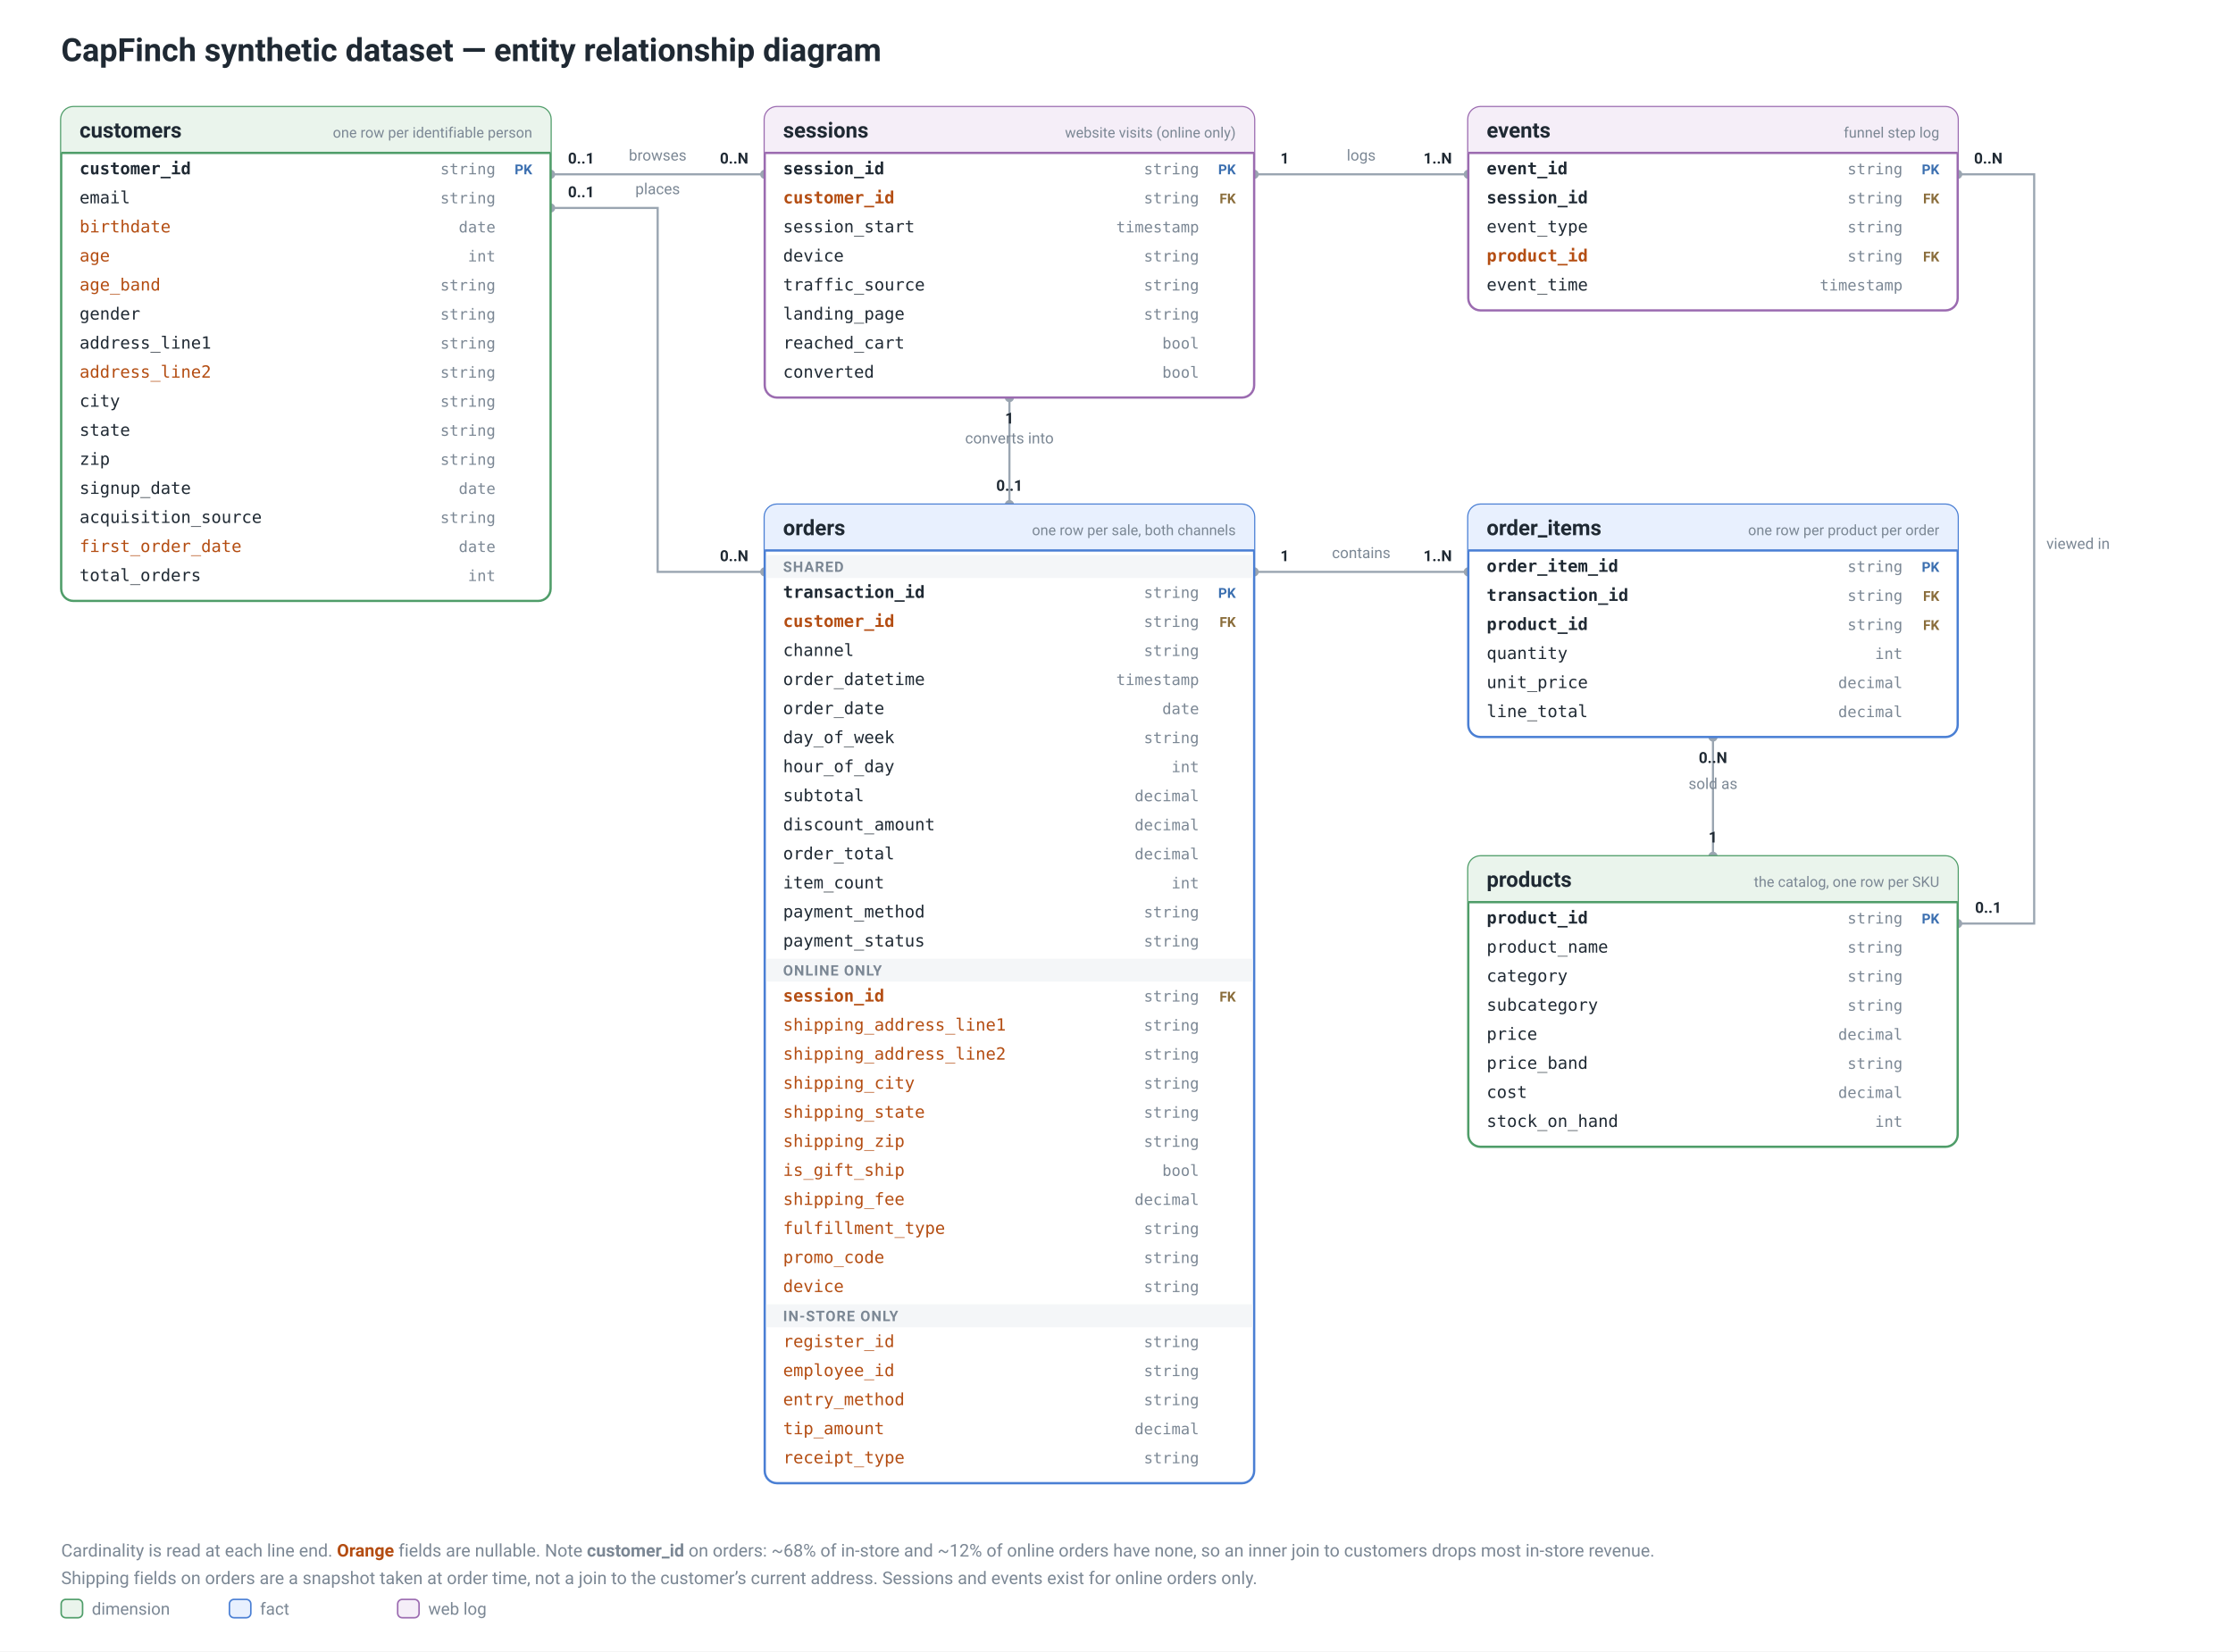
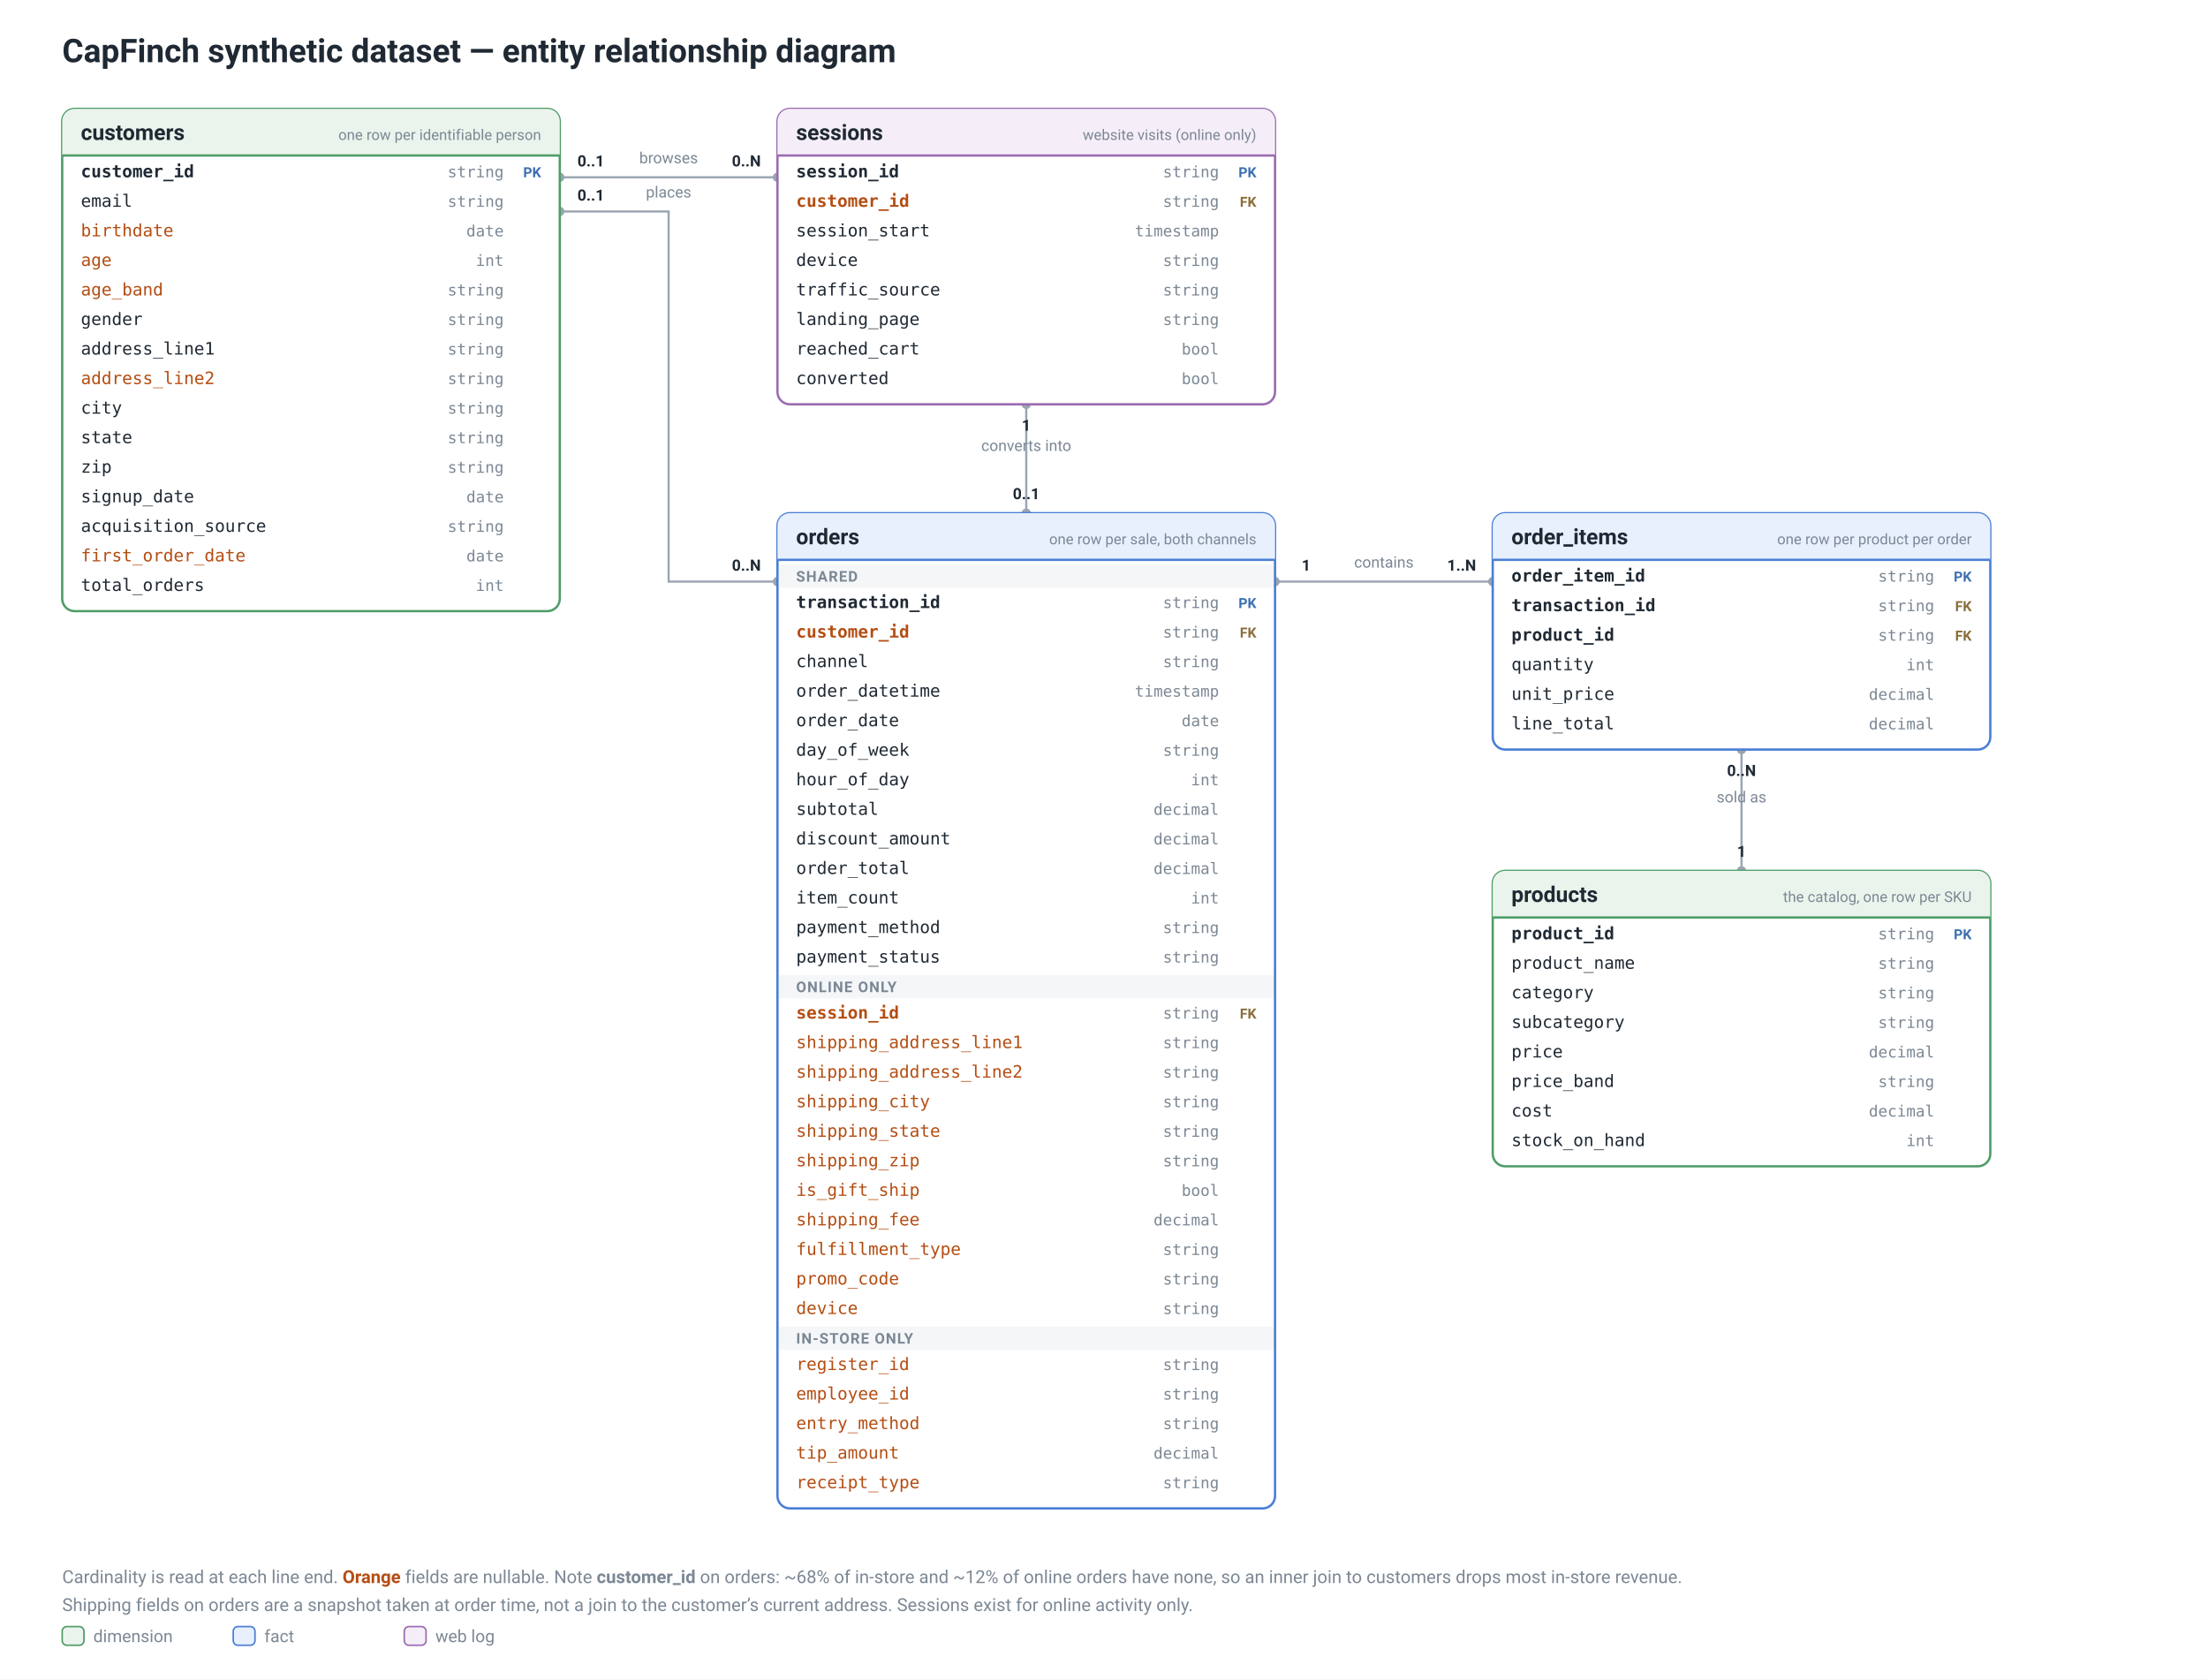
- <svg xmlns="http://www.w3.org/2000/svg" width="1460" height="1080" viewBox="0 0 1460 1080">
-   <rect width="1460" height="1080" fill="#ffffff" />
+ <svg xmlns="http://www.w3.org/2000/svg" width="1420" height="1080" viewBox="0 0 1420 1080">
+   <rect width="1420" height="1080" fill="#ffffff" />
  <text x="40" y="40" font-family="system-ui, -apple-system, Segoe UI, Roboto, sans-serif" font-size="21" font-weight="700" fill="#1f2933">CapFinch synthetic dataset — entity relationship diagram</text>
  <path d="M360 114 H430.0 V114 H500" fill="none" stroke="#9aa5b1" stroke-width="1.4" />
  <circle cx="360" cy="114" r="3" fill="#9aa5b1" />
  <circle cx="500" cy="114" r="3" fill="#9aa5b1" />
  <text x="380" y="107" font-family="system-ui, -apple-system, Segoe UI, Roboto, sans-serif" font-size="10" font-weight="600" fill="#1f2933" text-anchor="middle">0..1</text>
  <text x="480" y="107" font-family="system-ui, -apple-system, Segoe UI, Roboto, sans-serif" font-size="10" font-weight="600" fill="#1f2933" text-anchor="middle">0..N</text>
  <text x="430.0" y="105" font-family="system-ui, -apple-system, Segoe UI, Roboto, sans-serif" font-size="10" fill="#7b8794" text-anchor="middle">browses</text>
  <path d="M360 136 H430.0 V374 H500" fill="none" stroke="#9aa5b1" stroke-width="1.4" />
  <circle cx="360" cy="136" r="3" fill="#9aa5b1" />
  <circle cx="500" cy="374" r="3" fill="#9aa5b1" />
  <text x="380" y="129" font-family="system-ui, -apple-system, Segoe UI, Roboto, sans-serif" font-size="10" font-weight="600" fill="#1f2933" text-anchor="middle">0..1</text>
  <text x="480" y="367" font-family="system-ui, -apple-system, Segoe UI, Roboto, sans-serif" font-size="10" font-weight="600" fill="#1f2933" text-anchor="middle">0..N</text>
  <text x="430.0" y="127" font-family="system-ui, -apple-system, Segoe UI, Roboto, sans-serif" font-size="10" fill="#7b8794" text-anchor="middle">places</text>
-   <path d="M820 114 H890.0 V114 H960" fill="none" stroke="#9aa5b1" stroke-width="1.4" />
-   <circle cx="820" cy="114" r="3" fill="#9aa5b1" />
-   <circle cx="960" cy="114" r="3" fill="#9aa5b1" />
-   <text x="840" y="107" font-family="system-ui, -apple-system, Segoe UI, Roboto, sans-serif" font-size="10" font-weight="600" fill="#1f2933" text-anchor="middle">1</text>
-   <text x="940" y="107" font-family="system-ui, -apple-system, Segoe UI, Roboto, sans-serif" font-size="10" font-weight="600" fill="#1f2933" text-anchor="middle">1..N</text>
-   <text x="890.0" y="105" font-family="system-ui, -apple-system, Segoe UI, Roboto, sans-serif" font-size="10" fill="#7b8794" text-anchor="middle">logs</text>
  <path d="M660.0 260 V295.0 H660.0 V330" fill="none" stroke="#9aa5b1" stroke-width="1.4" />
  <circle cx="660.0" cy="260" r="3" fill="#9aa5b1" />
  <circle cx="660.0" cy="330" r="3" fill="#9aa5b1" />
  <text x="660.0" y="277" font-family="system-ui, -apple-system, Segoe UI, Roboto, sans-serif" font-size="10" font-weight="600" fill="#1f2933" text-anchor="middle">1</text>
  <text x="660.0" y="321" font-family="system-ui, -apple-system, Segoe UI, Roboto, sans-serif" font-size="10" font-weight="600" fill="#1f2933" text-anchor="middle">0..1</text>
  <text x="660.0" y="290.0" font-family="system-ui, -apple-system, Segoe UI, Roboto, sans-serif" font-size="10" fill="#7b8794" text-anchor="middle">converts into</text>
  <path d="M820 374 H890.0 V374 H960" fill="none" stroke="#9aa5b1" stroke-width="1.4" />
  <circle cx="820" cy="374" r="3" fill="#9aa5b1" />
  <circle cx="960" cy="374" r="3" fill="#9aa5b1" />
  <text x="840" y="367" font-family="system-ui, -apple-system, Segoe UI, Roboto, sans-serif" font-size="10" font-weight="600" fill="#1f2933" text-anchor="middle">1</text>
  <text x="940" y="367" font-family="system-ui, -apple-system, Segoe UI, Roboto, sans-serif" font-size="10" font-weight="600" fill="#1f2933" text-anchor="middle">1..N</text>
  <text x="890.0" y="365" font-family="system-ui, -apple-system, Segoe UI, Roboto, sans-serif" font-size="10" fill="#7b8794" text-anchor="middle">contains</text>
  <path d="M1120.0 560 V521.0 H1120.0 V482" fill="none" stroke="#9aa5b1" stroke-width="1.4" />
  <circle cx="1120.0" cy="560" r="3" fill="#9aa5b1" />
  <circle cx="1120.0" cy="482" r="3" fill="#9aa5b1" />
  <text x="1120.0" y="551" font-family="system-ui, -apple-system, Segoe UI, Roboto, sans-serif" font-size="10" font-weight="600" fill="#1f2933" text-anchor="middle">1</text>
  <text x="1120.0" y="499" font-family="system-ui, -apple-system, Segoe UI, Roboto, sans-serif" font-size="10" font-weight="600" fill="#1f2933" text-anchor="middle">0..N</text>
  <text x="1120.0" y="516.0" font-family="system-ui, -apple-system, Segoe UI, Roboto, sans-serif" font-size="10" fill="#7b8794" text-anchor="middle">sold as</text>
-   <path d="M1280 604 H1330 V114 H1280" fill="none" stroke="#9aa5b1" stroke-width="1.4" />
-   <circle cx="1280" cy="604" r="3" fill="#9aa5b1" />
-   <circle cx="1280" cy="114" r="3" fill="#9aa5b1" />
-   <text x="1300" y="597" font-family="system-ui, -apple-system, Segoe UI, Roboto, sans-serif" font-size="10" font-weight="600" fill="#1f2933" text-anchor="middle">0..1</text>
-   <text x="1300" y="107" font-family="system-ui, -apple-system, Segoe UI, Roboto, sans-serif" font-size="10" font-weight="600" fill="#1f2933" text-anchor="middle">0..N</text>
-   <text x="1338" y="359.0" font-family="system-ui, -apple-system, Segoe UI, Roboto, sans-serif" font-size="10" fill="#7b8794" text-anchor="start">viewed in</text>
  <rect x="40" y="70" width="320" height="323" rx="8" fill="#ffffff" stroke="#4f9d69" stroke-width="1.5" />
  <path d="M40 78 a8 8 0 0 1 8 -8 h304 a8 8 0 0 1 8 8 v22 h-320 z" fill="#eaf4ec" />
  <text x="52" y="90" font-family="system-ui, -apple-system, Segoe UI, Roboto, sans-serif" font-size="14" font-weight="700" fill="#1f2933">customers</text>
  <text x="348" y="90" font-family="system-ui, -apple-system, Segoe UI, Roboto, sans-serif" font-size="9.5" text-anchor="end" fill="#7b8794">one row per identifiable person</text>
  <line x1="40" y1="100" x2="360" y2="100" stroke="#4f9d69" stroke-width="1.5" />
  <text x="52" y="114" font-family="ui-monospace, SFMono-Regular, Menlo, Consolas, monospace" font-size="11" font-weight="700" fill="#1f2933">customer_id</text>
  <text x="324" y="114" font-family="ui-monospace, SFMono-Regular, Menlo, Consolas, monospace" font-size="10" text-anchor="end" fill="#7b8794">string</text>
  <text x="348" y="114" font-family="system-ui, -apple-system, Segoe UI, Roboto, sans-serif" font-size="9" font-weight="700" text-anchor="end" fill="#3b6fb0">PK</text>
  <text x="52" y="133" font-family="ui-monospace, SFMono-Regular, Menlo, Consolas, monospace" font-size="11" font-weight="400" fill="#1f2933">email</text>
  <text x="324" y="133" font-family="ui-monospace, SFMono-Regular, Menlo, Consolas, monospace" font-size="10" text-anchor="end" fill="#7b8794">string</text>
  <text x="52" y="152" font-family="ui-monospace, SFMono-Regular, Menlo, Consolas, monospace" font-size="11" font-weight="400" fill="#b44d12">birthdate</text>
  <text x="324" y="152" font-family="ui-monospace, SFMono-Regular, Menlo, Consolas, monospace" font-size="10" text-anchor="end" fill="#7b8794">date</text>
  <text x="52" y="171" font-family="ui-monospace, SFMono-Regular, Menlo, Consolas, monospace" font-size="11" font-weight="400" fill="#b44d12">age</text>
  <text x="324" y="171" font-family="ui-monospace, SFMono-Regular, Menlo, Consolas, monospace" font-size="10" text-anchor="end" fill="#7b8794">int</text>
  <text x="52" y="190" font-family="ui-monospace, SFMono-Regular, Menlo, Consolas, monospace" font-size="11" font-weight="400" fill="#b44d12">age_band</text>
  <text x="324" y="190" font-family="ui-monospace, SFMono-Regular, Menlo, Consolas, monospace" font-size="10" text-anchor="end" fill="#7b8794">string</text>
  <text x="52" y="209" font-family="ui-monospace, SFMono-Regular, Menlo, Consolas, monospace" font-size="11" font-weight="400" fill="#1f2933">gender</text>
  <text x="324" y="209" font-family="ui-monospace, SFMono-Regular, Menlo, Consolas, monospace" font-size="10" text-anchor="end" fill="#7b8794">string</text>
  <text x="52" y="228" font-family="ui-monospace, SFMono-Regular, Menlo, Consolas, monospace" font-size="11" font-weight="400" fill="#1f2933">address_line1</text>
  <text x="324" y="228" font-family="ui-monospace, SFMono-Regular, Menlo, Consolas, monospace" font-size="10" text-anchor="end" fill="#7b8794">string</text>
  <text x="52" y="247" font-family="ui-monospace, SFMono-Regular, Menlo, Consolas, monospace" font-size="11" font-weight="400" fill="#b44d12">address_line2</text>
  <text x="324" y="247" font-family="ui-monospace, SFMono-Regular, Menlo, Consolas, monospace" font-size="10" text-anchor="end" fill="#7b8794">string</text>
  <text x="52" y="266" font-family="ui-monospace, SFMono-Regular, Menlo, Consolas, monospace" font-size="11" font-weight="400" fill="#1f2933">city</text>
  <text x="324" y="266" font-family="ui-monospace, SFMono-Regular, Menlo, Consolas, monospace" font-size="10" text-anchor="end" fill="#7b8794">string</text>
  <text x="52" y="285" font-family="ui-monospace, SFMono-Regular, Menlo, Consolas, monospace" font-size="11" font-weight="400" fill="#1f2933">state</text>
  <text x="324" y="285" font-family="ui-monospace, SFMono-Regular, Menlo, Consolas, monospace" font-size="10" text-anchor="end" fill="#7b8794">string</text>
  <text x="52" y="304" font-family="ui-monospace, SFMono-Regular, Menlo, Consolas, monospace" font-size="11" font-weight="400" fill="#1f2933">zip</text>
  <text x="324" y="304" font-family="ui-monospace, SFMono-Regular, Menlo, Consolas, monospace" font-size="10" text-anchor="end" fill="#7b8794">string</text>
  <text x="52" y="323" font-family="ui-monospace, SFMono-Regular, Menlo, Consolas, monospace" font-size="11" font-weight="400" fill="#1f2933">signup_date</text>
  <text x="324" y="323" font-family="ui-monospace, SFMono-Regular, Menlo, Consolas, monospace" font-size="10" text-anchor="end" fill="#7b8794">date</text>
  <text x="52" y="342" font-family="ui-monospace, SFMono-Regular, Menlo, Consolas, monospace" font-size="11" font-weight="400" fill="#1f2933">acquisition_source</text>
  <text x="324" y="342" font-family="ui-monospace, SFMono-Regular, Menlo, Consolas, monospace" font-size="10" text-anchor="end" fill="#7b8794">string</text>
  <text x="52" y="361" font-family="ui-monospace, SFMono-Regular, Menlo, Consolas, monospace" font-size="11" font-weight="400" fill="#b44d12">first_order_date</text>
  <text x="324" y="361" font-family="ui-monospace, SFMono-Regular, Menlo, Consolas, monospace" font-size="10" text-anchor="end" fill="#7b8794">date</text>
  <text x="52" y="380" font-family="ui-monospace, SFMono-Regular, Menlo, Consolas, monospace" font-size="11" font-weight="400" fill="#1f2933">total_orders</text>
  <text x="324" y="380" font-family="ui-monospace, SFMono-Regular, Menlo, Consolas, monospace" font-size="10" text-anchor="end" fill="#7b8794">int</text>
  <rect x="500" y="70" width="320" height="190" rx="8" fill="#ffffff" stroke="#9b6bb0" stroke-width="1.5" />
  <path d="M500 78 a8 8 0 0 1 8 -8 h304 a8 8 0 0 1 8 8 v22 h-320 z" fill="#f5eef8" />
  <text x="512" y="90" font-family="system-ui, -apple-system, Segoe UI, Roboto, sans-serif" font-size="14" font-weight="700" fill="#1f2933">sessions</text>
  <text x="808" y="90" font-family="system-ui, -apple-system, Segoe UI, Roboto, sans-serif" font-size="9.5" text-anchor="end" fill="#7b8794">website visits (online only)</text>
  <line x1="500" y1="100" x2="820" y2="100" stroke="#9b6bb0" stroke-width="1.5" />
  <text x="512" y="114" font-family="ui-monospace, SFMono-Regular, Menlo, Consolas, monospace" font-size="11" font-weight="700" fill="#1f2933">session_id</text>
  <text x="784" y="114" font-family="ui-monospace, SFMono-Regular, Menlo, Consolas, monospace" font-size="10" text-anchor="end" fill="#7b8794">string</text>
  <text x="808" y="114" font-family="system-ui, -apple-system, Segoe UI, Roboto, sans-serif" font-size="9" font-weight="700" text-anchor="end" fill="#3b6fb0">PK</text>
  <text x="512" y="133" font-family="ui-monospace, SFMono-Regular, Menlo, Consolas, monospace" font-size="11" font-weight="700" fill="#b44d12">customer_id</text>
  <text x="784" y="133" font-family="ui-monospace, SFMono-Regular, Menlo, Consolas, monospace" font-size="10" text-anchor="end" fill="#7b8794">string</text>
  <text x="808" y="133" font-family="system-ui, -apple-system, Segoe UI, Roboto, sans-serif" font-size="9" font-weight="700" text-anchor="end" fill="#8a6d3b">FK</text>
  <text x="512" y="152" font-family="ui-monospace, SFMono-Regular, Menlo, Consolas, monospace" font-size="11" font-weight="400" fill="#1f2933">session_start</text>
  <text x="784" y="152" font-family="ui-monospace, SFMono-Regular, Menlo, Consolas, monospace" font-size="10" text-anchor="end" fill="#7b8794">timestamp</text>
  <text x="512" y="171" font-family="ui-monospace, SFMono-Regular, Menlo, Consolas, monospace" font-size="11" font-weight="400" fill="#1f2933">device</text>
  <text x="784" y="171" font-family="ui-monospace, SFMono-Regular, Menlo, Consolas, monospace" font-size="10" text-anchor="end" fill="#7b8794">string</text>
  <text x="512" y="190" font-family="ui-monospace, SFMono-Regular, Menlo, Consolas, monospace" font-size="11" font-weight="400" fill="#1f2933">traffic_source</text>
  <text x="784" y="190" font-family="ui-monospace, SFMono-Regular, Menlo, Consolas, monospace" font-size="10" text-anchor="end" fill="#7b8794">string</text>
  <text x="512" y="209" font-family="ui-monospace, SFMono-Regular, Menlo, Consolas, monospace" font-size="11" font-weight="400" fill="#1f2933">landing_page</text>
  <text x="784" y="209" font-family="ui-monospace, SFMono-Regular, Menlo, Consolas, monospace" font-size="10" text-anchor="end" fill="#7b8794">string</text>
  <text x="512" y="228" font-family="ui-monospace, SFMono-Regular, Menlo, Consolas, monospace" font-size="11" font-weight="400" fill="#1f2933">reached_cart</text>
  <text x="784" y="228" font-family="ui-monospace, SFMono-Regular, Menlo, Consolas, monospace" font-size="10" text-anchor="end" fill="#7b8794">bool</text>
  <text x="512" y="247" font-family="ui-monospace, SFMono-Regular, Menlo, Consolas, monospace" font-size="11" font-weight="400" fill="#1f2933">converted</text>
  <text x="784" y="247" font-family="ui-monospace, SFMono-Regular, Menlo, Consolas, monospace" font-size="10" text-anchor="end" fill="#7b8794">bool</text>
-   <rect x="960" y="70" width="320" height="133" rx="8" fill="#ffffff" stroke="#9b6bb0" stroke-width="1.5" />
-   <path d="M960 78 a8 8 0 0 1 8 -8 h304 a8 8 0 0 1 8 8 v22 h-320 z" fill="#f5eef8" />
-   <text x="972" y="90" font-family="system-ui, -apple-system, Segoe UI, Roboto, sans-serif" font-size="14" font-weight="700" fill="#1f2933">events</text>
-   <text x="1268" y="90" font-family="system-ui, -apple-system, Segoe UI, Roboto, sans-serif" font-size="9.5" text-anchor="end" fill="#7b8794">funnel step log</text>
-   <line x1="960" y1="100" x2="1280" y2="100" stroke="#9b6bb0" stroke-width="1.5" />
-   <text x="972" y="114" font-family="ui-monospace, SFMono-Regular, Menlo, Consolas, monospace" font-size="11" font-weight="700" fill="#1f2933">event_id</text>
-   <text x="1244" y="114" font-family="ui-monospace, SFMono-Regular, Menlo, Consolas, monospace" font-size="10" text-anchor="end" fill="#7b8794">string</text>
-   <text x="1268" y="114" font-family="system-ui, -apple-system, Segoe UI, Roboto, sans-serif" font-size="9" font-weight="700" text-anchor="end" fill="#3b6fb0">PK</text>
-   <text x="972" y="133" font-family="ui-monospace, SFMono-Regular, Menlo, Consolas, monospace" font-size="11" font-weight="700" fill="#1f2933">session_id</text>
-   <text x="1244" y="133" font-family="ui-monospace, SFMono-Regular, Menlo, Consolas, monospace" font-size="10" text-anchor="end" fill="#7b8794">string</text>
-   <text x="1268" y="133" font-family="system-ui, -apple-system, Segoe UI, Roboto, sans-serif" font-size="9" font-weight="700" text-anchor="end" fill="#8a6d3b">FK</text>
-   <text x="972" y="152" font-family="ui-monospace, SFMono-Regular, Menlo, Consolas, monospace" font-size="11" font-weight="400" fill="#1f2933">event_type</text>
-   <text x="1244" y="152" font-family="ui-monospace, SFMono-Regular, Menlo, Consolas, monospace" font-size="10" text-anchor="end" fill="#7b8794">string</text>
-   <text x="972" y="171" font-family="ui-monospace, SFMono-Regular, Menlo, Consolas, monospace" font-size="11" font-weight="700" fill="#b44d12">product_id</text>
-   <text x="1244" y="171" font-family="ui-monospace, SFMono-Regular, Menlo, Consolas, monospace" font-size="10" text-anchor="end" fill="#7b8794">string</text>
-   <text x="1268" y="171" font-family="system-ui, -apple-system, Segoe UI, Roboto, sans-serif" font-size="9" font-weight="700" text-anchor="end" fill="#8a6d3b">FK</text>
-   <text x="972" y="190" font-family="ui-monospace, SFMono-Regular, Menlo, Consolas, monospace" font-size="11" font-weight="400" fill="#1f2933">event_time</text>
-   <text x="1244" y="190" font-family="ui-monospace, SFMono-Regular, Menlo, Consolas, monospace" font-size="10" text-anchor="end" fill="#7b8794">timestamp</text>
  <rect x="500" y="330" width="320" height="640" rx="8" fill="#ffffff" stroke="#4a7fd4" stroke-width="1.5" />
  <path d="M500 338 a8 8 0 0 1 8 -8 h304 a8 8 0 0 1 8 8 v22 h-320 z" fill="#e8f0fe" />
  <text x="512" y="350" font-family="system-ui, -apple-system, Segoe UI, Roboto, sans-serif" font-size="14" font-weight="700" fill="#1f2933">orders</text>
  <text x="808" y="350" font-family="system-ui, -apple-system, Segoe UI, Roboto, sans-serif" font-size="9.5" text-anchor="end" fill="#7b8794">one row per sale, both channels</text>
  <line x1="500" y1="360" x2="820" y2="360" stroke="#4a7fd4" stroke-width="1.5" />
  <rect x="501" y="363" width="318" height="15" fill="#f4f6f8" />
  <text x="512" y="374" font-family="system-ui, -apple-system, Segoe UI, Roboto, sans-serif" font-size="9.5" font-weight="600" letter-spacing="0.6" fill="#7b8794">SHARED</text>
  <text x="512" y="391" font-family="ui-monospace, SFMono-Regular, Menlo, Consolas, monospace" font-size="11" font-weight="700" fill="#1f2933">transaction_id</text>
  <text x="784" y="391" font-family="ui-monospace, SFMono-Regular, Menlo, Consolas, monospace" font-size="10" text-anchor="end" fill="#7b8794">string</text>
  <text x="808" y="391" font-family="system-ui, -apple-system, Segoe UI, Roboto, sans-serif" font-size="9" font-weight="700" text-anchor="end" fill="#3b6fb0">PK</text>
  <text x="512" y="410" font-family="ui-monospace, SFMono-Regular, Menlo, Consolas, monospace" font-size="11" font-weight="700" fill="#b44d12">customer_id</text>
  <text x="784" y="410" font-family="ui-monospace, SFMono-Regular, Menlo, Consolas, monospace" font-size="10" text-anchor="end" fill="#7b8794">string</text>
  <text x="808" y="410" font-family="system-ui, -apple-system, Segoe UI, Roboto, sans-serif" font-size="9" font-weight="700" text-anchor="end" fill="#8a6d3b">FK</text>
  <text x="512" y="429" font-family="ui-monospace, SFMono-Regular, Menlo, Consolas, monospace" font-size="11" font-weight="400" fill="#1f2933">channel</text>
  <text x="784" y="429" font-family="ui-monospace, SFMono-Regular, Menlo, Consolas, monospace" font-size="10" text-anchor="end" fill="#7b8794">string</text>
  <text x="512" y="448" font-family="ui-monospace, SFMono-Regular, Menlo, Consolas, monospace" font-size="11" font-weight="400" fill="#1f2933">order_datetime</text>
  <text x="784" y="448" font-family="ui-monospace, SFMono-Regular, Menlo, Consolas, monospace" font-size="10" text-anchor="end" fill="#7b8794">timestamp</text>
  <text x="512" y="467" font-family="ui-monospace, SFMono-Regular, Menlo, Consolas, monospace" font-size="11" font-weight="400" fill="#1f2933">order_date</text>
  <text x="784" y="467" font-family="ui-monospace, SFMono-Regular, Menlo, Consolas, monospace" font-size="10" text-anchor="end" fill="#7b8794">date</text>
  <text x="512" y="486" font-family="ui-monospace, SFMono-Regular, Menlo, Consolas, monospace" font-size="11" font-weight="400" fill="#1f2933">day_of_week</text>
  <text x="784" y="486" font-family="ui-monospace, SFMono-Regular, Menlo, Consolas, monospace" font-size="10" text-anchor="end" fill="#7b8794">string</text>
  <text x="512" y="505" font-family="ui-monospace, SFMono-Regular, Menlo, Consolas, monospace" font-size="11" font-weight="400" fill="#1f2933">hour_of_day</text>
  <text x="784" y="505" font-family="ui-monospace, SFMono-Regular, Menlo, Consolas, monospace" font-size="10" text-anchor="end" fill="#7b8794">int</text>
  <text x="512" y="524" font-family="ui-monospace, SFMono-Regular, Menlo, Consolas, monospace" font-size="11" font-weight="400" fill="#1f2933">subtotal</text>
  <text x="784" y="524" font-family="ui-monospace, SFMono-Regular, Menlo, Consolas, monospace" font-size="10" text-anchor="end" fill="#7b8794">decimal</text>
  <text x="512" y="543" font-family="ui-monospace, SFMono-Regular, Menlo, Consolas, monospace" font-size="11" font-weight="400" fill="#1f2933">discount_amount</text>
  <text x="784" y="543" font-family="ui-monospace, SFMono-Regular, Menlo, Consolas, monospace" font-size="10" text-anchor="end" fill="#7b8794">decimal</text>
  <text x="512" y="562" font-family="ui-monospace, SFMono-Regular, Menlo, Consolas, monospace" font-size="11" font-weight="400" fill="#1f2933">order_total</text>
  <text x="784" y="562" font-family="ui-monospace, SFMono-Regular, Menlo, Consolas, monospace" font-size="10" text-anchor="end" fill="#7b8794">decimal</text>
  <text x="512" y="581" font-family="ui-monospace, SFMono-Regular, Menlo, Consolas, monospace" font-size="11" font-weight="400" fill="#1f2933">item_count</text>
  <text x="784" y="581" font-family="ui-monospace, SFMono-Regular, Menlo, Consolas, monospace" font-size="10" text-anchor="end" fill="#7b8794">int</text>
  <text x="512" y="600" font-family="ui-monospace, SFMono-Regular, Menlo, Consolas, monospace" font-size="11" font-weight="400" fill="#1f2933">payment_method</text>
  <text x="784" y="600" font-family="ui-monospace, SFMono-Regular, Menlo, Consolas, monospace" font-size="10" text-anchor="end" fill="#7b8794">string</text>
  <text x="512" y="619" font-family="ui-monospace, SFMono-Regular, Menlo, Consolas, monospace" font-size="11" font-weight="400" fill="#1f2933">payment_status</text>
  <text x="784" y="619" font-family="ui-monospace, SFMono-Regular, Menlo, Consolas, monospace" font-size="10" text-anchor="end" fill="#7b8794">string</text>
  <rect x="501" y="627" width="318" height="15" fill="#f4f6f8" />
  <text x="512" y="638" font-family="system-ui, -apple-system, Segoe UI, Roboto, sans-serif" font-size="9.5" font-weight="600" letter-spacing="0.6" fill="#7b8794">ONLINE ONLY</text>
  <text x="512" y="655" font-family="ui-monospace, SFMono-Regular, Menlo, Consolas, monospace" font-size="11" font-weight="700" fill="#b44d12">session_id</text>
  <text x="784" y="655" font-family="ui-monospace, SFMono-Regular, Menlo, Consolas, monospace" font-size="10" text-anchor="end" fill="#7b8794">string</text>
  <text x="808" y="655" font-family="system-ui, -apple-system, Segoe UI, Roboto, sans-serif" font-size="9" font-weight="700" text-anchor="end" fill="#8a6d3b">FK</text>
  <text x="512" y="674" font-family="ui-monospace, SFMono-Regular, Menlo, Consolas, monospace" font-size="11" font-weight="400" fill="#b44d12">shipping_address_line1</text>
  <text x="784" y="674" font-family="ui-monospace, SFMono-Regular, Menlo, Consolas, monospace" font-size="10" text-anchor="end" fill="#7b8794">string</text>
  <text x="512" y="693" font-family="ui-monospace, SFMono-Regular, Menlo, Consolas, monospace" font-size="11" font-weight="400" fill="#b44d12">shipping_address_line2</text>
  <text x="784" y="693" font-family="ui-monospace, SFMono-Regular, Menlo, Consolas, monospace" font-size="10" text-anchor="end" fill="#7b8794">string</text>
  <text x="512" y="712" font-family="ui-monospace, SFMono-Regular, Menlo, Consolas, monospace" font-size="11" font-weight="400" fill="#b44d12">shipping_city</text>
  <text x="784" y="712" font-family="ui-monospace, SFMono-Regular, Menlo, Consolas, monospace" font-size="10" text-anchor="end" fill="#7b8794">string</text>
  <text x="512" y="731" font-family="ui-monospace, SFMono-Regular, Menlo, Consolas, monospace" font-size="11" font-weight="400" fill="#b44d12">shipping_state</text>
  <text x="784" y="731" font-family="ui-monospace, SFMono-Regular, Menlo, Consolas, monospace" font-size="10" text-anchor="end" fill="#7b8794">string</text>
  <text x="512" y="750" font-family="ui-monospace, SFMono-Regular, Menlo, Consolas, monospace" font-size="11" font-weight="400" fill="#b44d12">shipping_zip</text>
  <text x="784" y="750" font-family="ui-monospace, SFMono-Regular, Menlo, Consolas, monospace" font-size="10" text-anchor="end" fill="#7b8794">string</text>
  <text x="512" y="769" font-family="ui-monospace, SFMono-Regular, Menlo, Consolas, monospace" font-size="11" font-weight="400" fill="#b44d12">is_gift_ship</text>
  <text x="784" y="769" font-family="ui-monospace, SFMono-Regular, Menlo, Consolas, monospace" font-size="10" text-anchor="end" fill="#7b8794">bool</text>
  <text x="512" y="788" font-family="ui-monospace, SFMono-Regular, Menlo, Consolas, monospace" font-size="11" font-weight="400" fill="#b44d12">shipping_fee</text>
  <text x="784" y="788" font-family="ui-monospace, SFMono-Regular, Menlo, Consolas, monospace" font-size="10" text-anchor="end" fill="#7b8794">decimal</text>
  <text x="512" y="807" font-family="ui-monospace, SFMono-Regular, Menlo, Consolas, monospace" font-size="11" font-weight="400" fill="#b44d12">fulfillment_type</text>
  <text x="784" y="807" font-family="ui-monospace, SFMono-Regular, Menlo, Consolas, monospace" font-size="10" text-anchor="end" fill="#7b8794">string</text>
  <text x="512" y="826" font-family="ui-monospace, SFMono-Regular, Menlo, Consolas, monospace" font-size="11" font-weight="400" fill="#b44d12">promo_code</text>
  <text x="784" y="826" font-family="ui-monospace, SFMono-Regular, Menlo, Consolas, monospace" font-size="10" text-anchor="end" fill="#7b8794">string</text>
  <text x="512" y="845" font-family="ui-monospace, SFMono-Regular, Menlo, Consolas, monospace" font-size="11" font-weight="400" fill="#b44d12">device</text>
  <text x="784" y="845" font-family="ui-monospace, SFMono-Regular, Menlo, Consolas, monospace" font-size="10" text-anchor="end" fill="#7b8794">string</text>
  <rect x="501" y="853" width="318" height="15" fill="#f4f6f8" />
  <text x="512" y="864" font-family="system-ui, -apple-system, Segoe UI, Roboto, sans-serif" font-size="9.5" font-weight="600" letter-spacing="0.6" fill="#7b8794">IN-STORE ONLY</text>
  <text x="512" y="881" font-family="ui-monospace, SFMono-Regular, Menlo, Consolas, monospace" font-size="11" font-weight="400" fill="#b44d12">register_id</text>
  <text x="784" y="881" font-family="ui-monospace, SFMono-Regular, Menlo, Consolas, monospace" font-size="10" text-anchor="end" fill="#7b8794">string</text>
  <text x="512" y="900" font-family="ui-monospace, SFMono-Regular, Menlo, Consolas, monospace" font-size="11" font-weight="400" fill="#b44d12">employee_id</text>
  <text x="784" y="900" font-family="ui-monospace, SFMono-Regular, Menlo, Consolas, monospace" font-size="10" text-anchor="end" fill="#7b8794">string</text>
  <text x="512" y="919" font-family="ui-monospace, SFMono-Regular, Menlo, Consolas, monospace" font-size="11" font-weight="400" fill="#b44d12">entry_method</text>
  <text x="784" y="919" font-family="ui-monospace, SFMono-Regular, Menlo, Consolas, monospace" font-size="10" text-anchor="end" fill="#7b8794">string</text>
  <text x="512" y="938" font-family="ui-monospace, SFMono-Regular, Menlo, Consolas, monospace" font-size="11" font-weight="400" fill="#b44d12">tip_amount</text>
  <text x="784" y="938" font-family="ui-monospace, SFMono-Regular, Menlo, Consolas, monospace" font-size="10" text-anchor="end" fill="#7b8794">decimal</text>
  <text x="512" y="957" font-family="ui-monospace, SFMono-Regular, Menlo, Consolas, monospace" font-size="11" font-weight="400" fill="#b44d12">receipt_type</text>
  <text x="784" y="957" font-family="ui-monospace, SFMono-Regular, Menlo, Consolas, monospace" font-size="10" text-anchor="end" fill="#7b8794">string</text>
  <rect x="960" y="330" width="320" height="152" rx="8" fill="#ffffff" stroke="#4a7fd4" stroke-width="1.5" />
  <path d="M960 338 a8 8 0 0 1 8 -8 h304 a8 8 0 0 1 8 8 v22 h-320 z" fill="#e8f0fe" />
  <text x="972" y="350" font-family="system-ui, -apple-system, Segoe UI, Roboto, sans-serif" font-size="14" font-weight="700" fill="#1f2933">order_items</text>
  <text x="1268" y="350" font-family="system-ui, -apple-system, Segoe UI, Roboto, sans-serif" font-size="9.5" text-anchor="end" fill="#7b8794">one row per product per order</text>
  <line x1="960" y1="360" x2="1280" y2="360" stroke="#4a7fd4" stroke-width="1.5" />
  <text x="972" y="374" font-family="ui-monospace, SFMono-Regular, Menlo, Consolas, monospace" font-size="11" font-weight="700" fill="#1f2933">order_item_id</text>
  <text x="1244" y="374" font-family="ui-monospace, SFMono-Regular, Menlo, Consolas, monospace" font-size="10" text-anchor="end" fill="#7b8794">string</text>
  <text x="1268" y="374" font-family="system-ui, -apple-system, Segoe UI, Roboto, sans-serif" font-size="9" font-weight="700" text-anchor="end" fill="#3b6fb0">PK</text>
  <text x="972" y="393" font-family="ui-monospace, SFMono-Regular, Menlo, Consolas, monospace" font-size="11" font-weight="700" fill="#1f2933">transaction_id</text>
  <text x="1244" y="393" font-family="ui-monospace, SFMono-Regular, Menlo, Consolas, monospace" font-size="10" text-anchor="end" fill="#7b8794">string</text>
  <text x="1268" y="393" font-family="system-ui, -apple-system, Segoe UI, Roboto, sans-serif" font-size="9" font-weight="700" text-anchor="end" fill="#8a6d3b">FK</text>
  <text x="972" y="412" font-family="ui-monospace, SFMono-Regular, Menlo, Consolas, monospace" font-size="11" font-weight="700" fill="#1f2933">product_id</text>
  <text x="1244" y="412" font-family="ui-monospace, SFMono-Regular, Menlo, Consolas, monospace" font-size="10" text-anchor="end" fill="#7b8794">string</text>
  <text x="1268" y="412" font-family="system-ui, -apple-system, Segoe UI, Roboto, sans-serif" font-size="9" font-weight="700" text-anchor="end" fill="#8a6d3b">FK</text>
  <text x="972" y="431" font-family="ui-monospace, SFMono-Regular, Menlo, Consolas, monospace" font-size="11" font-weight="400" fill="#1f2933">quantity</text>
  <text x="1244" y="431" font-family="ui-monospace, SFMono-Regular, Menlo, Consolas, monospace" font-size="10" text-anchor="end" fill="#7b8794">int</text>
  <text x="972" y="450" font-family="ui-monospace, SFMono-Regular, Menlo, Consolas, monospace" font-size="11" font-weight="400" fill="#1f2933">unit_price</text>
  <text x="1244" y="450" font-family="ui-monospace, SFMono-Regular, Menlo, Consolas, monospace" font-size="10" text-anchor="end" fill="#7b8794">decimal</text>
  <text x="972" y="469" font-family="ui-monospace, SFMono-Regular, Menlo, Consolas, monospace" font-size="11" font-weight="400" fill="#1f2933">line_total</text>
  <text x="1244" y="469" font-family="ui-monospace, SFMono-Regular, Menlo, Consolas, monospace" font-size="10" text-anchor="end" fill="#7b8794">decimal</text>
  <rect x="960" y="560" width="320" height="190" rx="8" fill="#ffffff" stroke="#4f9d69" stroke-width="1.5" />
  <path d="M960 568 a8 8 0 0 1 8 -8 h304 a8 8 0 0 1 8 8 v22 h-320 z" fill="#eaf4ec" />
  <text x="972" y="580" font-family="system-ui, -apple-system, Segoe UI, Roboto, sans-serif" font-size="14" font-weight="700" fill="#1f2933">products</text>
  <text x="1268" y="580" font-family="system-ui, -apple-system, Segoe UI, Roboto, sans-serif" font-size="9.5" text-anchor="end" fill="#7b8794">the catalog, one row per SKU</text>
  <line x1="960" y1="590" x2="1280" y2="590" stroke="#4f9d69" stroke-width="1.5" />
  <text x="972" y="604" font-family="ui-monospace, SFMono-Regular, Menlo, Consolas, monospace" font-size="11" font-weight="700" fill="#1f2933">product_id</text>
  <text x="1244" y="604" font-family="ui-monospace, SFMono-Regular, Menlo, Consolas, monospace" font-size="10" text-anchor="end" fill="#7b8794">string</text>
  <text x="1268" y="604" font-family="system-ui, -apple-system, Segoe UI, Roboto, sans-serif" font-size="9" font-weight="700" text-anchor="end" fill="#3b6fb0">PK</text>
  <text x="972" y="623" font-family="ui-monospace, SFMono-Regular, Menlo, Consolas, monospace" font-size="11" font-weight="400" fill="#1f2933">product_name</text>
  <text x="1244" y="623" font-family="ui-monospace, SFMono-Regular, Menlo, Consolas, monospace" font-size="10" text-anchor="end" fill="#7b8794">string</text>
  <text x="972" y="642" font-family="ui-monospace, SFMono-Regular, Menlo, Consolas, monospace" font-size="11" font-weight="400" fill="#1f2933">category</text>
  <text x="1244" y="642" font-family="ui-monospace, SFMono-Regular, Menlo, Consolas, monospace" font-size="10" text-anchor="end" fill="#7b8794">string</text>
  <text x="972" y="661" font-family="ui-monospace, SFMono-Regular, Menlo, Consolas, monospace" font-size="11" font-weight="400" fill="#1f2933">subcategory</text>
  <text x="1244" y="661" font-family="ui-monospace, SFMono-Regular, Menlo, Consolas, monospace" font-size="10" text-anchor="end" fill="#7b8794">string</text>
  <text x="972" y="680" font-family="ui-monospace, SFMono-Regular, Menlo, Consolas, monospace" font-size="11" font-weight="400" fill="#1f2933">price</text>
  <text x="1244" y="680" font-family="ui-monospace, SFMono-Regular, Menlo, Consolas, monospace" font-size="10" text-anchor="end" fill="#7b8794">decimal</text>
  <text x="972" y="699" font-family="ui-monospace, SFMono-Regular, Menlo, Consolas, monospace" font-size="11" font-weight="400" fill="#1f2933">price_band</text>
  <text x="1244" y="699" font-family="ui-monospace, SFMono-Regular, Menlo, Consolas, monospace" font-size="10" text-anchor="end" fill="#7b8794">string</text>
  <text x="972" y="718" font-family="ui-monospace, SFMono-Regular, Menlo, Consolas, monospace" font-size="11" font-weight="400" fill="#1f2933">cost</text>
  <text x="1244" y="718" font-family="ui-monospace, SFMono-Regular, Menlo, Consolas, monospace" font-size="10" text-anchor="end" fill="#7b8794">decimal</text>
  <text x="972" y="737" font-family="ui-monospace, SFMono-Regular, Menlo, Consolas, monospace" font-size="11" font-weight="400" fill="#1f2933">stock_on_hand</text>
  <text x="1244" y="737" font-family="ui-monospace, SFMono-Regular, Menlo, Consolas, monospace" font-size="10" text-anchor="end" fill="#7b8794">int</text>
  <text x="40" y="1018" font-family="system-ui, -apple-system, Segoe UI, Roboto, sans-serif" font-size="11.5" fill="#7b8794">Cardinality is read at each line end. <tspan fill="#b44d12" font-weight="600">Orange</tspan> fields are nullable. Note <tspan font-weight="600">customer_id</tspan> on orders: ~68% of in-store and ~12% of online orders have none, so an inner join to customers drops most in-store revenue.</text>
-   <text x="40" y="1036" font-family="system-ui, -apple-system, Segoe UI, Roboto, sans-serif" font-size="11.5" fill="#7b8794">Shipping fields on orders are a snapshot taken at order time, not a join to the customer’s current address. Sessions and events exist for online orders only.</text>
+   <text x="40" y="1036" font-family="system-ui, -apple-system, Segoe UI, Roboto, sans-serif" font-size="11.5" fill="#7b8794">Shipping fields on orders are a snapshot taken at order time, not a join to the customer’s current address. Sessions exist for online activity only.</text>
  <rect x="40" y="1046" width="14" height="12" rx="3" fill="#eaf4ec" stroke="#4f9d69" />
  <text x="60" y="1056" font-family="system-ui, -apple-system, Segoe UI, Roboto, sans-serif" font-size="11" fill="#7b8794">dimension</text>
  <rect x="150" y="1046" width="14" height="12" rx="3" fill="#e8f0fe" stroke="#4a7fd4" />
  <text x="170" y="1056" font-family="system-ui, -apple-system, Segoe UI, Roboto, sans-serif" font-size="11" fill="#7b8794">fact</text>
  <rect x="260" y="1046" width="14" height="12" rx="3" fill="#f5eef8" stroke="#9b6bb0" />
  <text x="280" y="1056" font-family="system-ui, -apple-system, Segoe UI, Roboto, sans-serif" font-size="11" fill="#7b8794">web log</text>
</svg>
